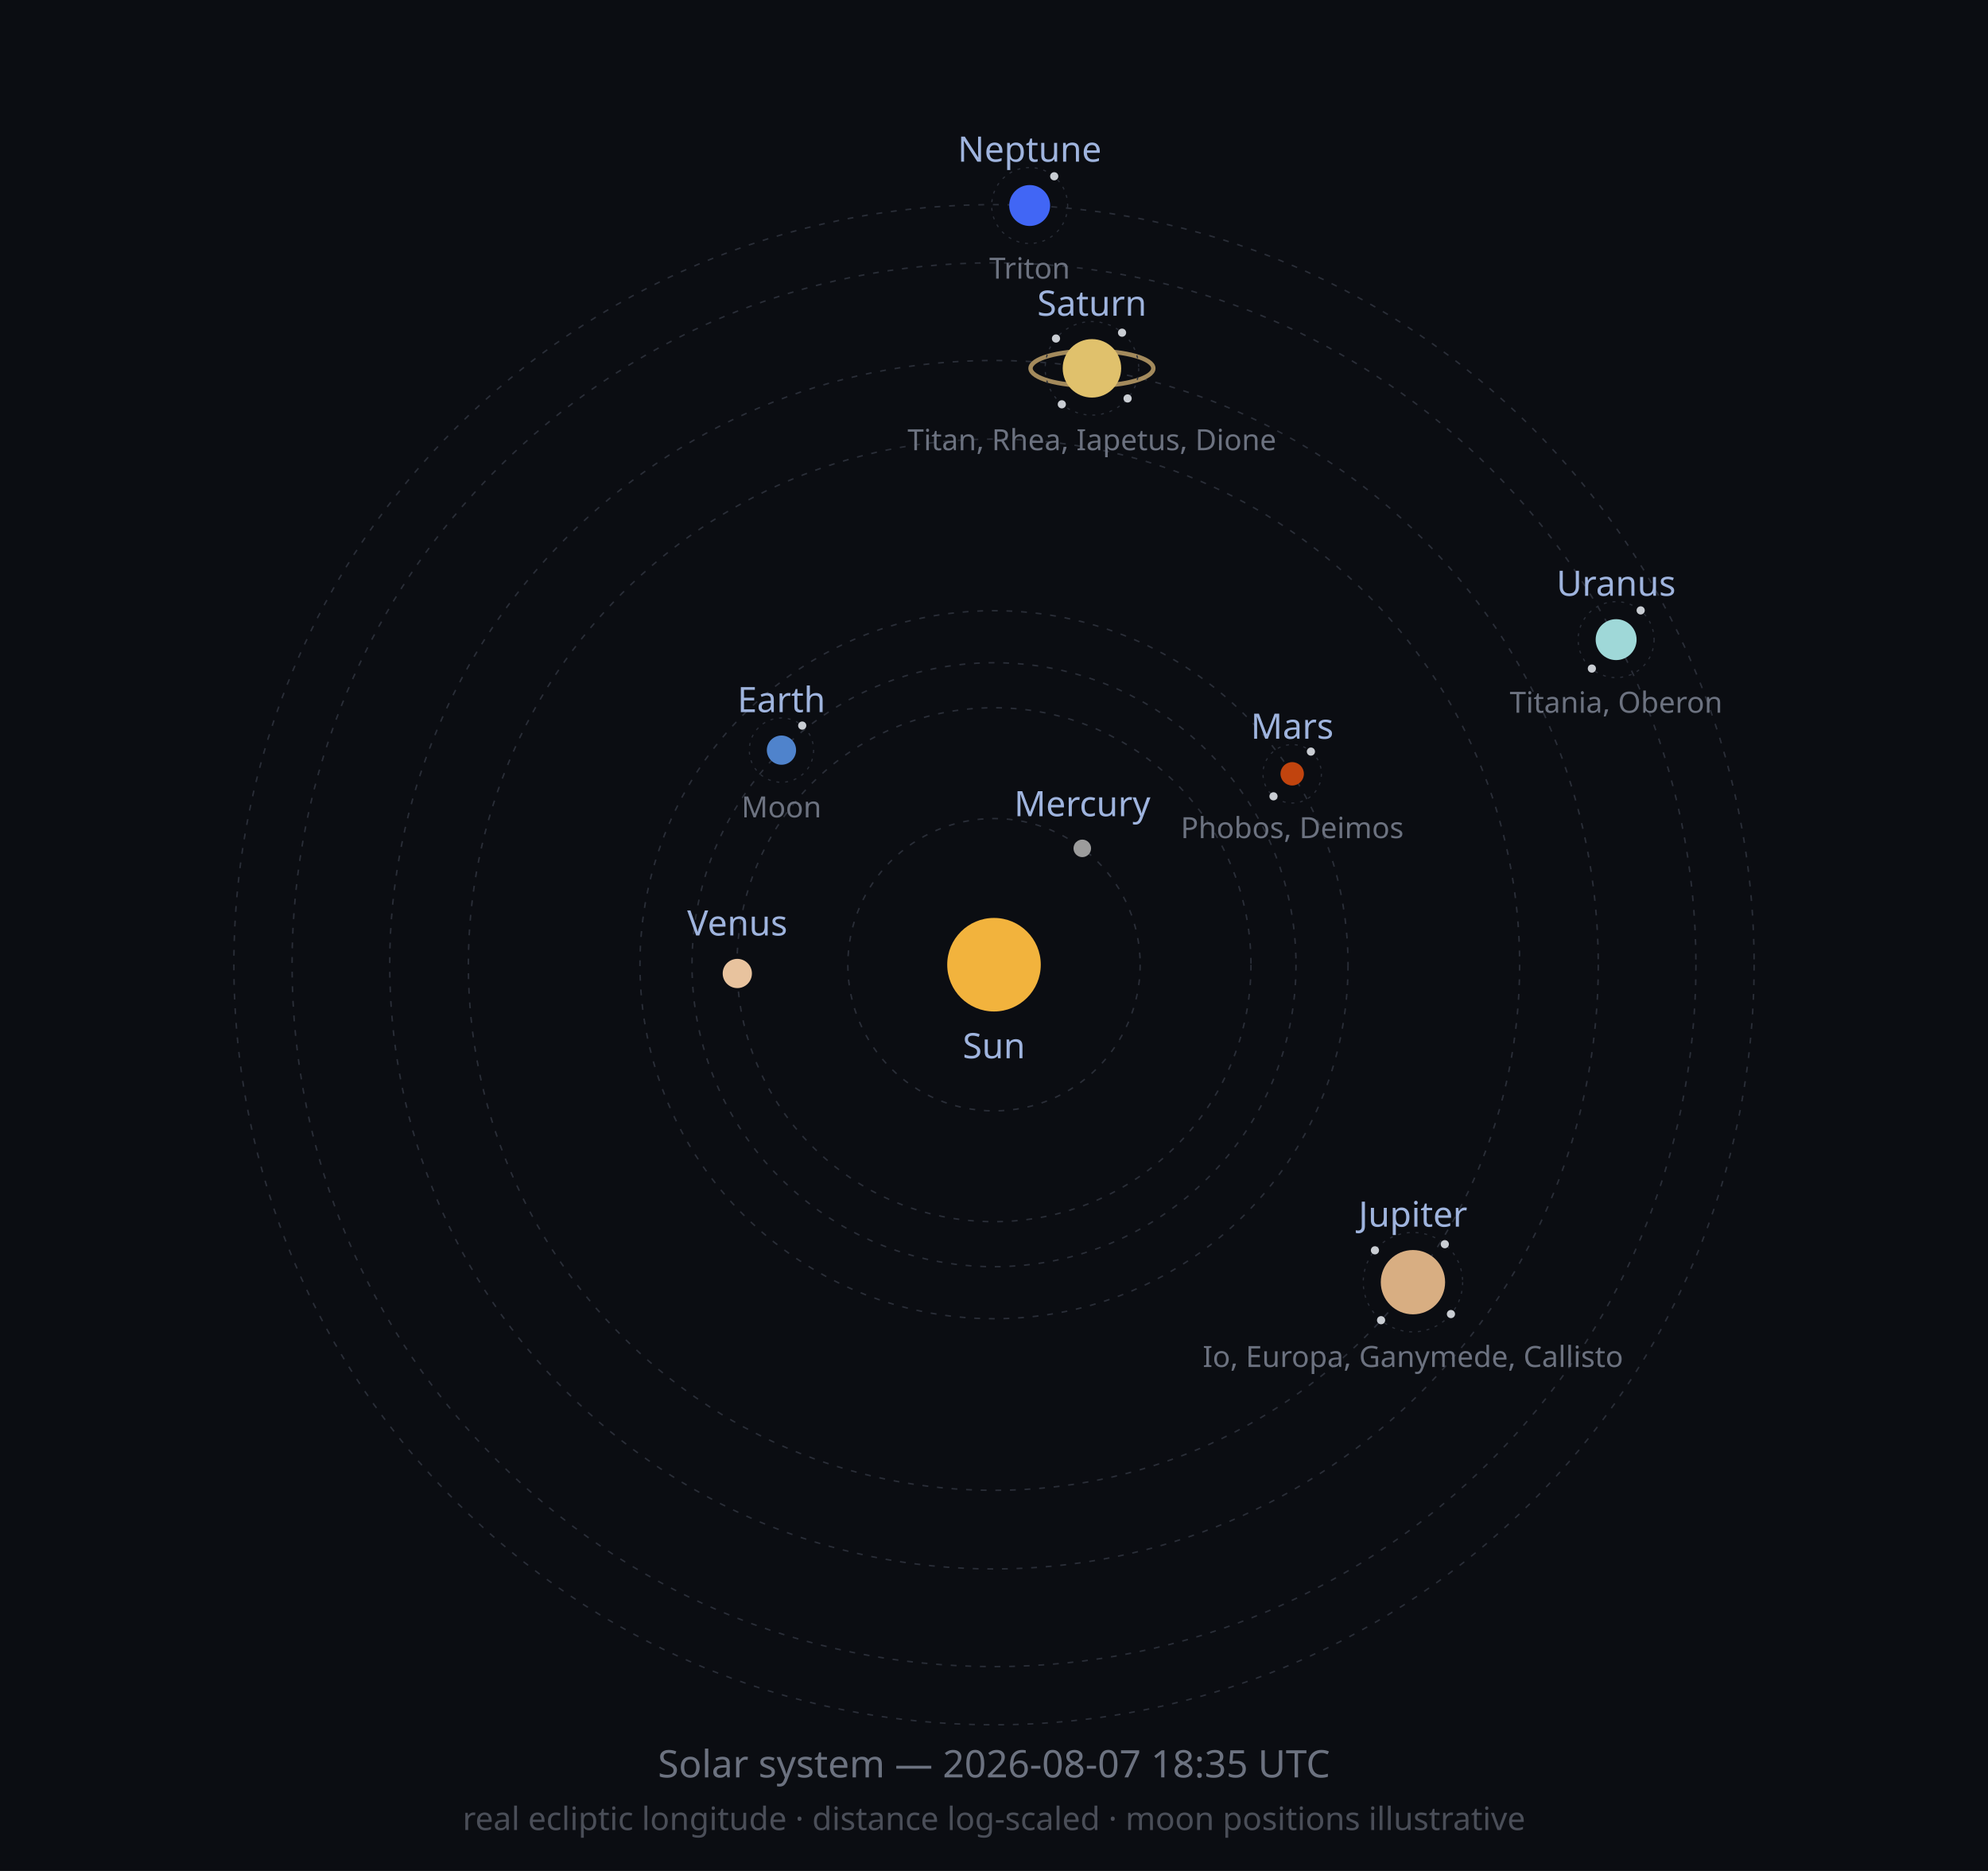
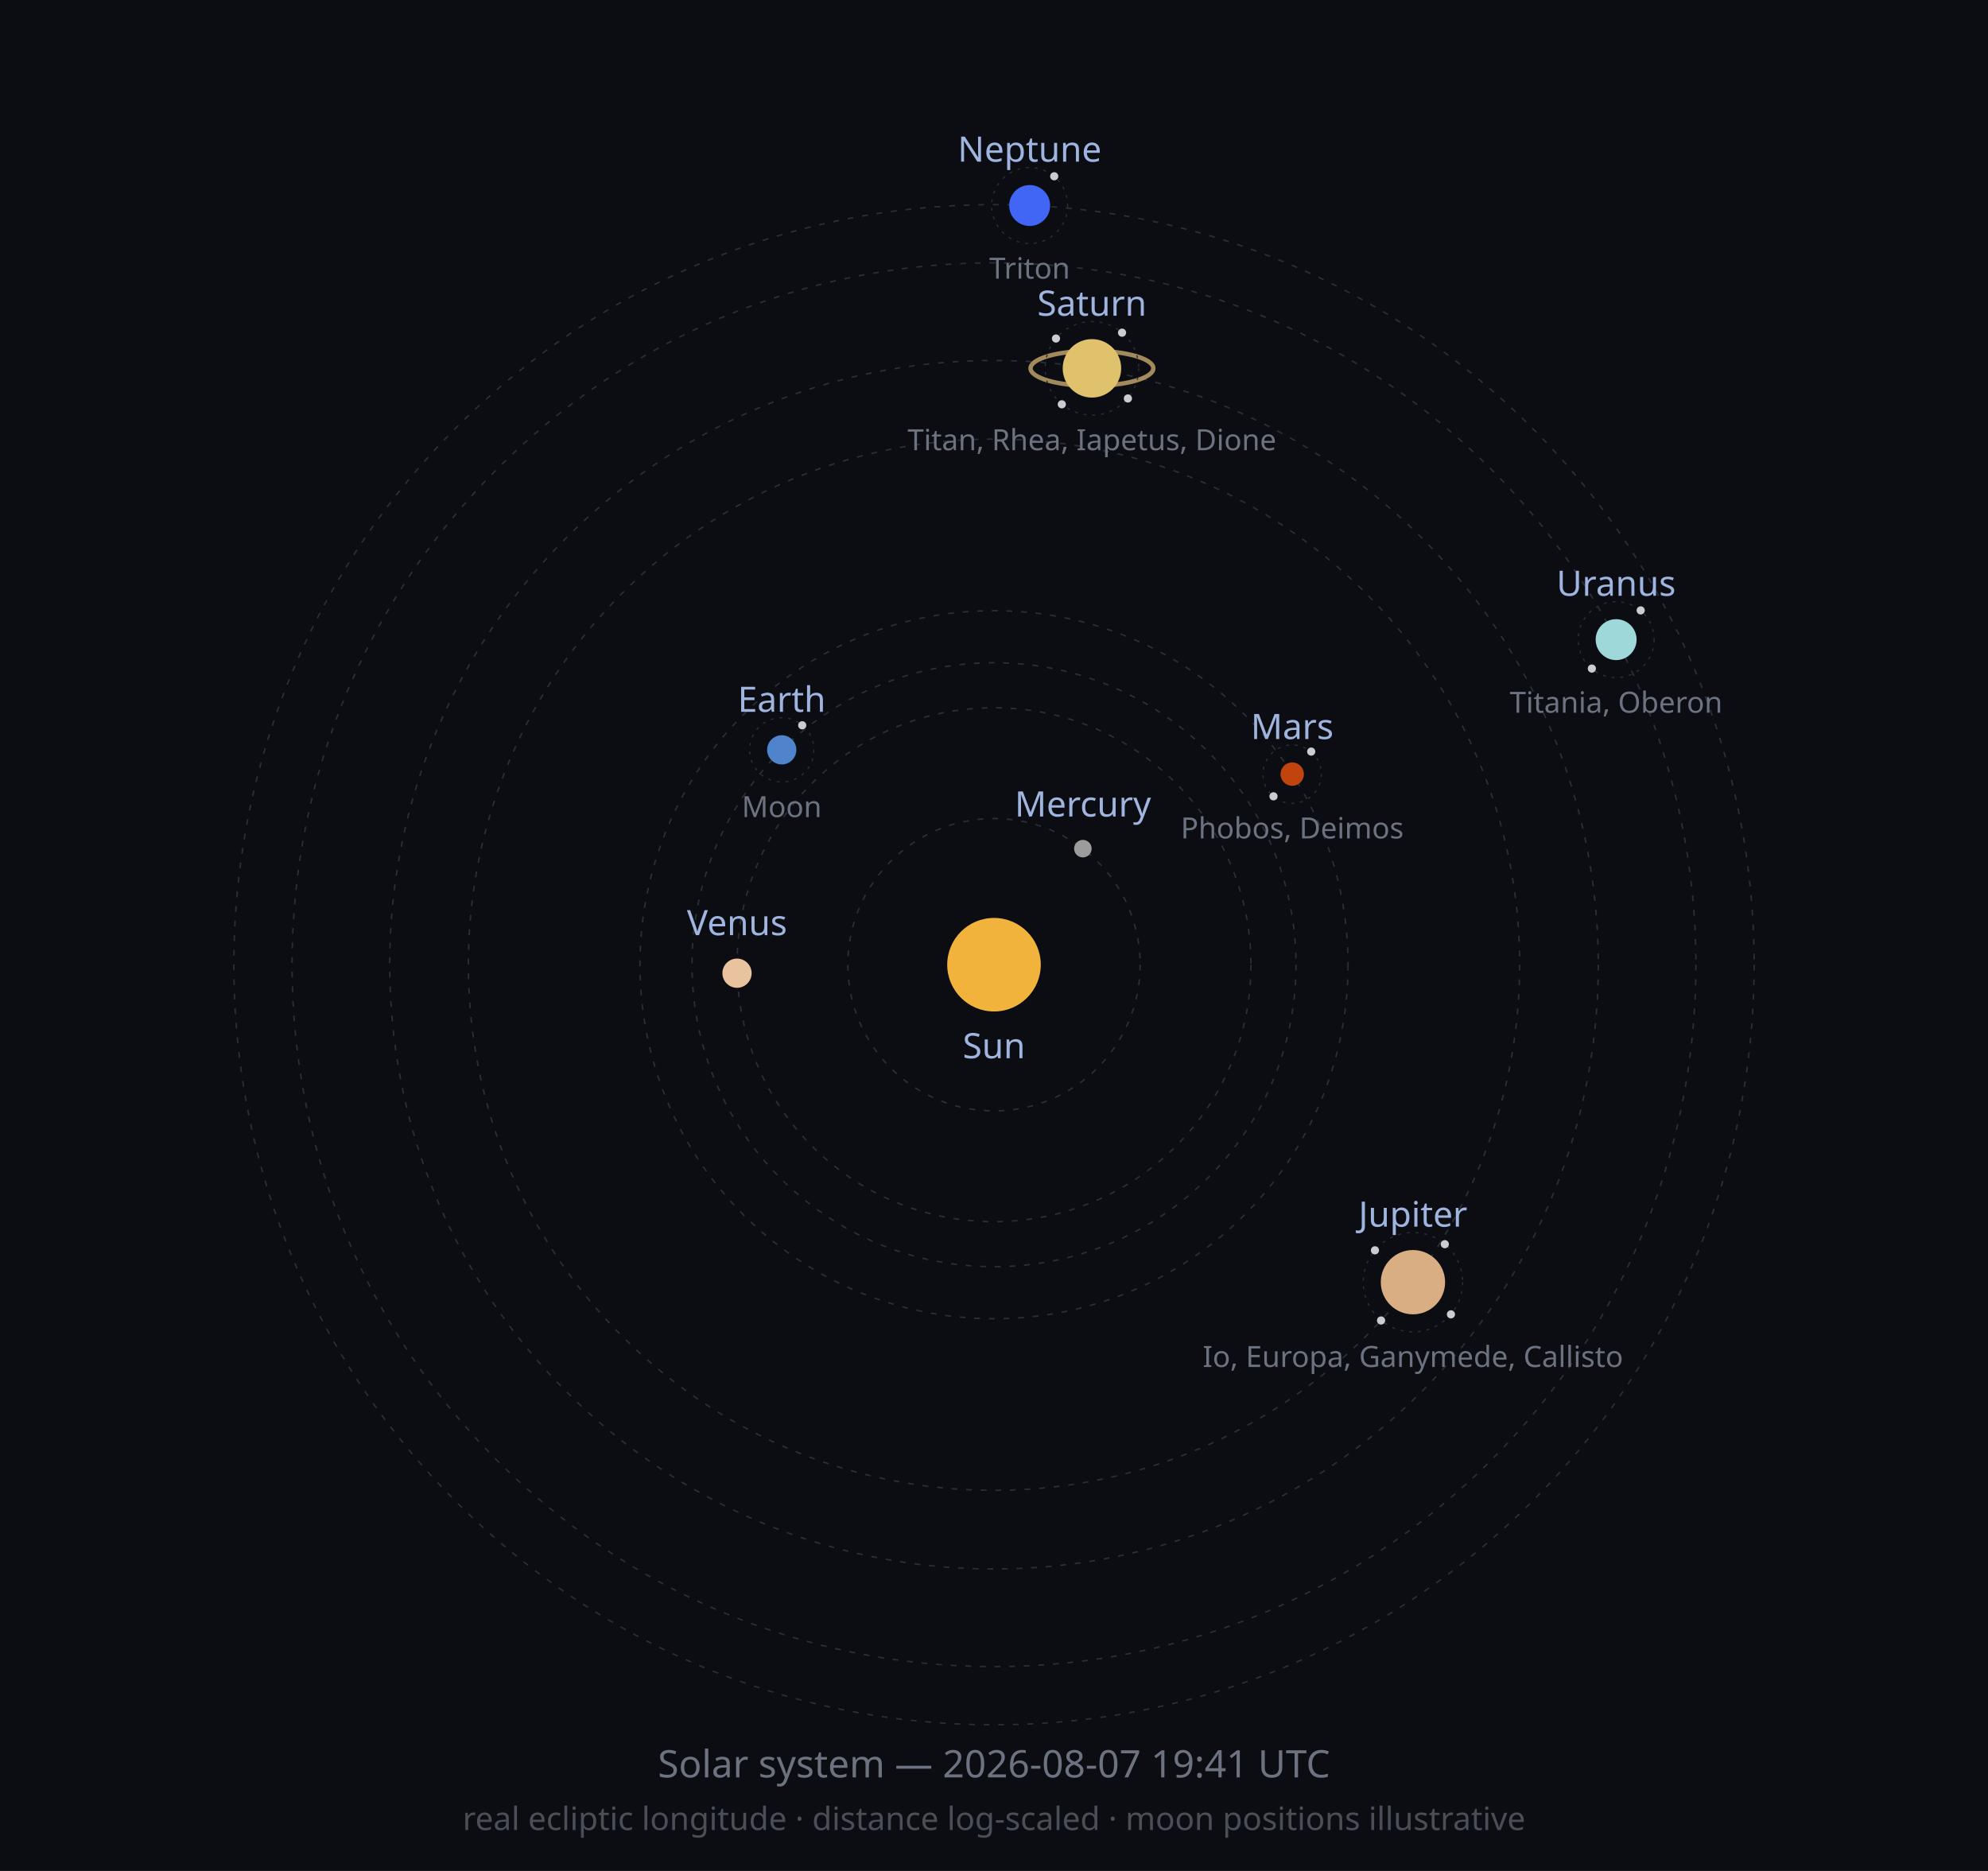
<svg xmlns="http://www.w3.org/2000/svg" width="680" height="640" viewBox="0 0 680 640" role="img">
  <defs>
    <marker id="arrow" viewBox="0 0 10 10" refX="8" refY="5" markerWidth="6" markerHeight="6" orient="auto-start-reverse">
      <path d="M2 1L8 5L2 9" fill="none" stroke="context-stroke" stroke-width="1.5" stroke-linecap="round" stroke-linejoin="round" />
    </marker>
  </defs>
  <style>
  .orbit { fill: none; stroke: #2A2E38; stroke-width: 0.5; stroke-dasharray: 2 3; }
  .moonorbit { fill: none; stroke: #2A2E38; stroke-width: 0.4; stroke-dasharray: 1 2; }
  .lbl { font-family: sans-serif; font-size: 12px; fill: #9FB4DE; }
  .moonlbl { font-family: sans-serif; font-size: 10px; fill: #6C7280; }
</style>
  <rect width="680" height="640" fill="#0B0D12" />
  <circle class="orbit" cx="340" cy="330" r="50.0" />
  <circle class="orbit" cx="340" cy="330" r="87.9" />
  <circle class="orbit" cx="340" cy="330" r="103.3" />
  <circle class="orbit" cx="340" cy="330" r="121.1" />
  <circle class="orbit" cx="340" cy="330" r="179.8" />
  <circle class="orbit" cx="340" cy="330" r="206.7" />
  <circle class="orbit" cx="340" cy="330" r="240.1" />
  <circle class="orbit" cx="340" cy="330" r="260.0" />
  <circle cx="340" cy="330" r="16" fill="#F2B33D" />
  <text class="lbl" x="340" y="362" text-anchor="middle">Sun</text>
-   <circle cx="370.2" cy="290.2" r="3" fill="#9C9C9C" />
-   <text class="lbl" x="370.2" y="279.2" text-anchor="middle">Mercury</text>
-   <circle cx="252.2" cy="333.0" r="5" fill="#E8C39E" />
-   <text class="lbl" x="252.2" y="320.0" text-anchor="middle">Venus</text>
-   <circle cx="267.3" cy="256.6" r="5" fill="#4F83CC" />
-   <circle class="moonorbit" cx="267.3" cy="256.6" r="11" />
-   <circle cx="274.4" cy="248.2" r="1.4" fill="#C9CDD3" />
-   <text class="moonlbl" x="267.3" y="279.6" text-anchor="middle">Moon</text>
-   <text class="lbl" x="267.3" y="243.6" text-anchor="middle">Earth</text>
-   <circle cx="442.0" cy="264.7" r="4" fill="#C1440E" />
-   <circle class="moonorbit" cx="442.0" cy="264.7" r="10" />
-   <circle cx="448.4" cy="257.1" r="1.4" fill="#C9CDD3" />
+   <circle cx="370.4" cy="290.3" r="3" fill="#9C9C9C" />
+   <text class="lbl" x="370.4" y="279.3" text-anchor="middle">Mercury</text>
+   <circle cx="252.1" cy="332.9" r="5" fill="#E8C39E" />
+   <text class="lbl" x="252.1" y="319.9" text-anchor="middle">Venus</text>
+   <circle cx="267.4" cy="256.5" r="5" fill="#4F83CC" />
+   <circle class="moonorbit" cx="267.4" cy="256.5" r="11" />
+   <circle cx="274.4" cy="248.1" r="1.4" fill="#C9CDD3" />
+   <text class="moonlbl" x="267.4" y="279.5" text-anchor="middle">Moon</text>
+   <text class="lbl" x="267.4" y="243.5" text-anchor="middle">Earth</text>
+   <circle cx="442.0" cy="264.8" r="4" fill="#C1440E" />
+   <circle class="moonorbit" cx="442.0" cy="264.8" r="10" />
+   <circle cx="448.5" cy="257.1" r="1.4" fill="#C9CDD3" />
  <circle cx="435.6" cy="272.4" r="1.4" fill="#C9CDD3" />
-   <text class="moonlbl" x="442.0" y="286.7" text-anchor="middle">Phobos, Deimos</text>
-   <text class="lbl" x="442.0" y="252.7" text-anchor="middle">Mars</text>
+   <text class="moonlbl" x="442.0" y="286.8" text-anchor="middle">Phobos, Deimos</text>
+   <text class="lbl" x="442.0" y="252.8" text-anchor="middle">Mars</text>
  <circle cx="483.3" cy="438.6" r="11" fill="#D8AE82" />
  <circle class="moonorbit" cx="483.3" cy="438.6" r="17" />
  <circle cx="494.2" cy="425.6" r="1.4" fill="#C9CDD3" />
-   <circle cx="496.3" cy="449.5" r="1.4" fill="#C9CDD3" />
-   <circle cx="472.4" cy="451.6" r="1.4" fill="#C9CDD3" />
+   <circle cx="496.3" cy="449.6" r="1.4" fill="#C9CDD3" />
+   <circle cx="472.4" cy="451.7" r="1.4" fill="#C9CDD3" />
  <circle cx="470.3" cy="427.7" r="1.4" fill="#C9CDD3" />
  <text class="moonlbl" x="483.3" y="467.6" text-anchor="middle">Io, Europa, Ganymede, Callisto</text>
  <text class="lbl" x="483.3" y="419.6" text-anchor="middle">Jupiter</text>
  <ellipse cx="373.5" cy="126.0" rx="21.0" ry="6.0" fill="none" stroke="#C9A96E" stroke-width="1.5" opacity="0.8" />
  <circle cx="373.5" cy="126.0" r="10" fill="#E0C16C" />
  <circle class="moonorbit" cx="373.5" cy="126.0" r="16" />
  <circle cx="383.8" cy="113.8" r="1.4" fill="#C9CDD3" />
-   <circle cx="385.7" cy="136.3" r="1.4" fill="#C9CDD3" />
+   <circle cx="385.8" cy="136.3" r="1.4" fill="#C9CDD3" />
  <circle cx="363.2" cy="138.3" r="1.4" fill="#C9CDD3" />
  <circle cx="361.2" cy="115.8" r="1.4" fill="#C9CDD3" />
  <text class="moonlbl" x="373.5" y="154.0" text-anchor="middle">Titan, Rhea, Iapetus, Dione</text>
  <text class="lbl" x="373.5" y="108.0" text-anchor="middle">Saturn</text>
  <circle cx="552.8" cy="218.8" r="7" fill="#9FD8D8" />
  <circle class="moonorbit" cx="552.8" cy="218.8" r="13" />
  <circle cx="561.2" cy="208.8" r="1.4" fill="#C9CDD3" />
  <circle cx="544.5" cy="228.7" r="1.4" fill="#C9CDD3" />
  <text class="moonlbl" x="552.8" y="243.8" text-anchor="middle">Titania, Oberon</text>
  <text class="lbl" x="552.8" y="203.8" text-anchor="middle">Uranus</text>
  <circle cx="352.2" cy="70.3" r="7" fill="#4166F5" />
  <circle class="moonorbit" cx="352.2" cy="70.3" r="13" />
  <circle cx="360.6" cy="60.3" r="1.4" fill="#C9CDD3" />
  <text class="moonlbl" x="352.2" y="95.3" text-anchor="middle">Triton</text>
  <text class="lbl" x="352.2" y="55.3" text-anchor="middle">Neptune</text>
-   <text x="340" y="608" font-size="13" fill="#6C7280" text-anchor="middle" font-family="sans-serif">Solar system — 2026-08-07 18:35 UTC</text>
+   <text x="340" y="608" font-size="13" fill="#6C7280" text-anchor="middle" font-family="sans-serif">Solar system — 2026-08-07 19:41 UTC</text>
  <text x="340" y="626" font-size="11" fill="#4A4E58" text-anchor="middle" font-family="sans-serif">real ecliptic longitude · distance log-scaled · moon positions illustrative</text>
</svg>
